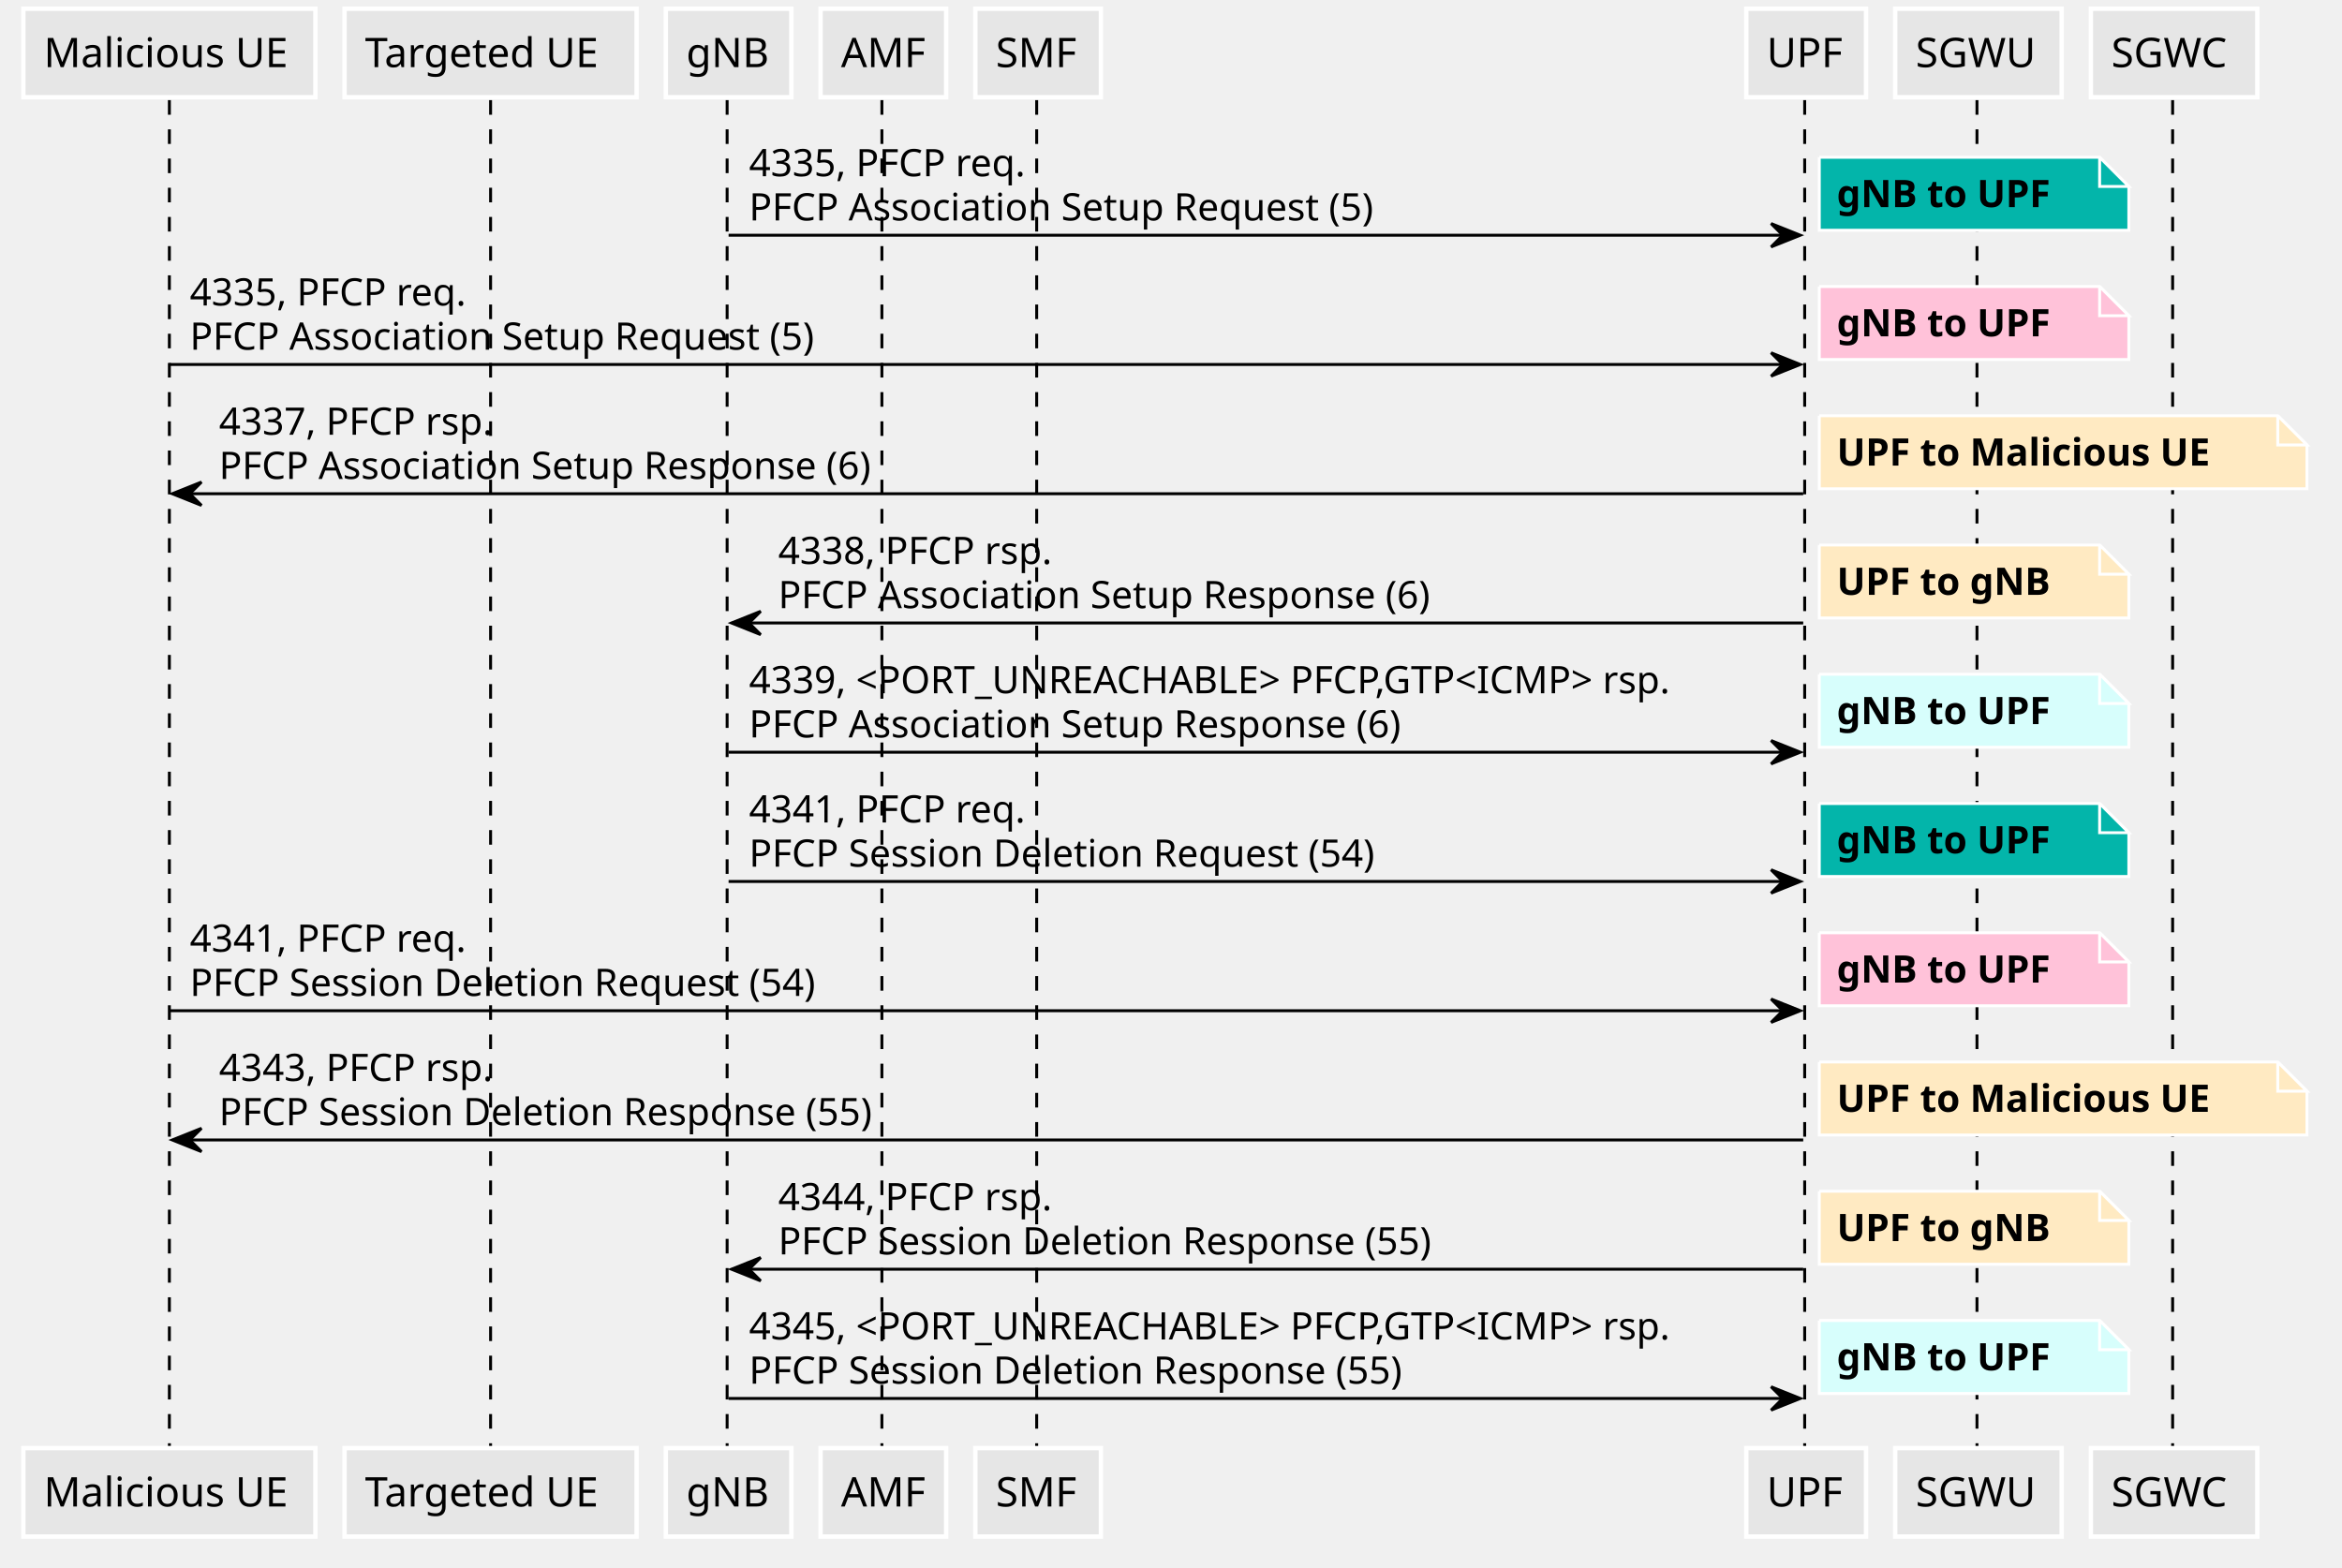
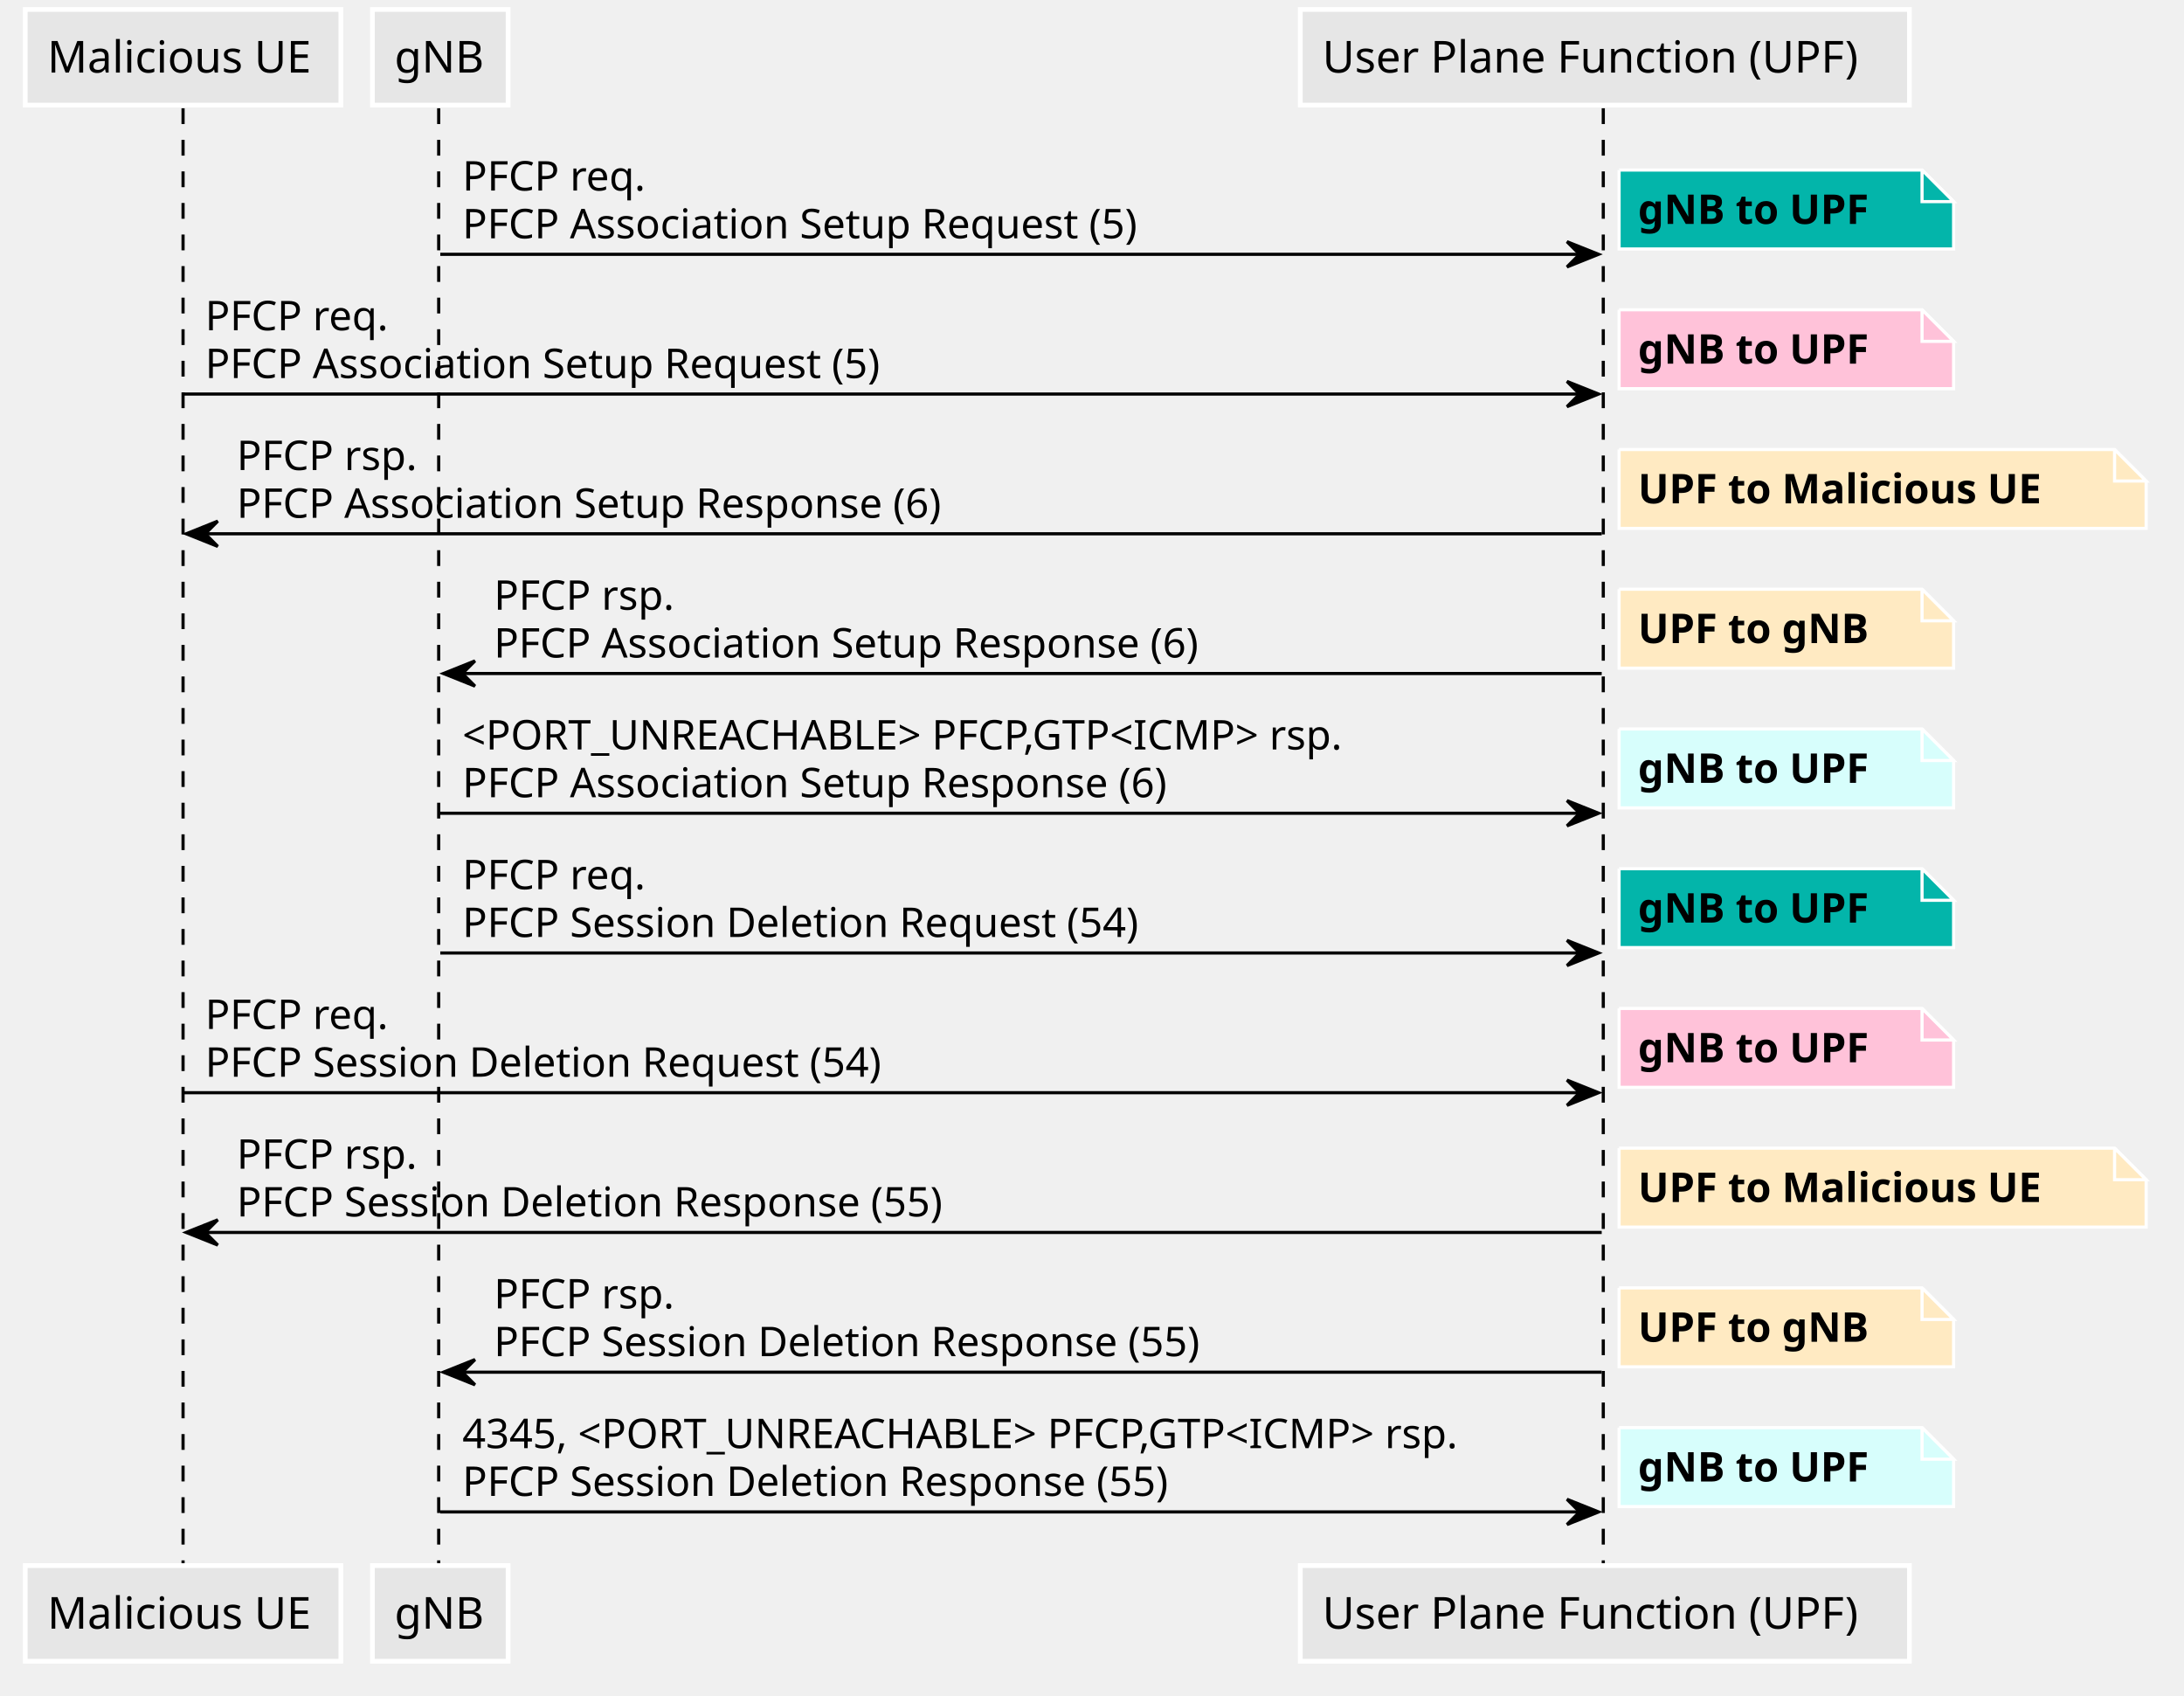
- <svg xmlns="http://www.w3.org/2000/svg" contentScriptType="application/ecmascript" contentStyleType="text/css" height="537px" preserveAspectRatio="none" style="width:802px;height:537px;" version="1.1" viewBox="0 0 802 537" width="802px" zoomAndPan="magnify">
+ <svg xmlns="http://www.w3.org/2000/svg" contentScriptType="application/ecmascript" contentStyleType="text/css" height="537px" preserveAspectRatio="none" style="width:692px;height:537px;" version="1.1" viewBox="0 0 692 537" width="692px" zoomAndPan="magnify">
  <defs />
  <g>
    <line style="stroke: #000000; stroke-width: 1.0; stroke-dasharray: 5.0,5.0;" x1="58" x2="58" y1="34.297" y2="496.953" />
-     <line style="stroke: #000000; stroke-width: 1.0; stroke-dasharray: 5.0,5.0;" x1="168" x2="168" y1="34.297" y2="496.953" />
-     <line style="stroke: #000000; stroke-width: 1.0; stroke-dasharray: 5.0,5.0;" x1="249" x2="249" y1="34.297" y2="496.953" />
-     <line style="stroke: #000000; stroke-width: 1.0; stroke-dasharray: 5.0,5.0;" x1="302" x2="302" y1="34.297" y2="496.953" />
-     <line style="stroke: #000000; stroke-width: 1.0; stroke-dasharray: 5.0,5.0;" x1="355" x2="355" y1="34.297" y2="496.953" />
-     <line style="stroke: #000000; stroke-width: 1.0; stroke-dasharray: 5.0,5.0;" x1="618" x2="618" y1="34.297" y2="496.953" />
-     <line style="stroke: #000000; stroke-width: 1.0; stroke-dasharray: 5.0,5.0;" x1="677" x2="677" y1="34.297" y2="496.953" />
-     <line style="stroke: #000000; stroke-width: 1.0; stroke-dasharray: 5.0,5.0;" x1="744" x2="744" y1="34.297" y2="496.953" />
+     <line style="stroke: #000000; stroke-width: 1.0; stroke-dasharray: 5.0,5.0;" x1="139" x2="139" y1="34.297" y2="496.953" />
+     <line style="stroke: #000000; stroke-width: 1.0; stroke-dasharray: 5.0,5.0;" x1="508" x2="508" y1="34.297" y2="496.953" />
    <rect fill="#E6E6E6" height="30.297" style="stroke: #FFFFFF; stroke-width: 1.5;" width="100" x="8" y="3" />
    <text fill="#000000" font-family="sans-serif" font-size="14" lengthAdjust="spacingAndGlyphs" textLength="86" x="15" y="22.995">Malicious UE</text>
    <rect fill="#E6E6E6" height="30.297" style="stroke: #FFFFFF; stroke-width: 1.5;" width="100" x="8" y="495.953" />
    <text fill="#000000" font-family="sans-serif" font-size="14" lengthAdjust="spacingAndGlyphs" textLength="86" x="15" y="515.948">Malicious UE</text>
-     <rect fill="#E6E6E6" height="30.297" style="stroke: #FFFFFF; stroke-width: 1.5;" width="100" x="118" y="3" />
-     <text fill="#000000" font-family="sans-serif" font-size="14" lengthAdjust="spacingAndGlyphs" textLength="86" x="125" y="22.995">Targeted UE</text>
-     <rect fill="#E6E6E6" height="30.297" style="stroke: #FFFFFF; stroke-width: 1.5;" width="100" x="118" y="495.953" />
-     <text fill="#000000" font-family="sans-serif" font-size="14" lengthAdjust="spacingAndGlyphs" textLength="86" x="125" y="515.948">Targeted UE</text>
-     <rect fill="#E6E6E6" height="30.297" style="stroke: #FFFFFF; stroke-width: 1.5;" width="43" x="228" y="3" />
-     <text fill="#000000" font-family="sans-serif" font-size="14" lengthAdjust="spacingAndGlyphs" textLength="29" x="235" y="22.995">gNB</text>
-     <rect fill="#E6E6E6" height="30.297" style="stroke: #FFFFFF; stroke-width: 1.5;" width="43" x="228" y="495.953" />
-     <text fill="#000000" font-family="sans-serif" font-size="14" lengthAdjust="spacingAndGlyphs" textLength="29" x="235" y="515.948">gNB</text>
-     <rect fill="#E6E6E6" height="30.297" style="stroke: #FFFFFF; stroke-width: 1.5;" width="43" x="281" y="3" />
-     <text fill="#000000" font-family="sans-serif" font-size="14" lengthAdjust="spacingAndGlyphs" textLength="29" x="288" y="22.995">AMF</text>
-     <rect fill="#E6E6E6" height="30.297" style="stroke: #FFFFFF; stroke-width: 1.5;" width="43" x="281" y="495.953" />
-     <text fill="#000000" font-family="sans-serif" font-size="14" lengthAdjust="spacingAndGlyphs" textLength="29" x="288" y="515.948">AMF</text>
-     <rect fill="#E6E6E6" height="30.297" style="stroke: #FFFFFF; stroke-width: 1.5;" width="43" x="334" y="3" />
-     <text fill="#000000" font-family="sans-serif" font-size="14" lengthAdjust="spacingAndGlyphs" textLength="29" x="341" y="22.995">SMF</text>
-     <rect fill="#E6E6E6" height="30.297" style="stroke: #FFFFFF; stroke-width: 1.5;" width="43" x="334" y="495.953" />
-     <text fill="#000000" font-family="sans-serif" font-size="14" lengthAdjust="spacingAndGlyphs" textLength="29" x="341" y="515.948">SMF</text>
-     <rect fill="#E6E6E6" height="30.297" style="stroke: #FFFFFF; stroke-width: 1.5;" width="41" x="598" y="3" />
-     <text fill="#000000" font-family="sans-serif" font-size="14" lengthAdjust="spacingAndGlyphs" textLength="27" x="605" y="22.995">UPF</text>
-     <rect fill="#E6E6E6" height="30.297" style="stroke: #FFFFFF; stroke-width: 1.5;" width="41" x="598" y="495.953" />
-     <text fill="#000000" font-family="sans-serif" font-size="14" lengthAdjust="spacingAndGlyphs" textLength="27" x="605" y="515.948">UPF</text>
-     <rect fill="#E6E6E6" height="30.297" style="stroke: #FFFFFF; stroke-width: 1.5;" width="57" x="649" y="3" />
-     <text fill="#000000" font-family="sans-serif" font-size="14" lengthAdjust="spacingAndGlyphs" textLength="43" x="656" y="22.995">SGWU</text>
-     <rect fill="#E6E6E6" height="30.297" style="stroke: #FFFFFF; stroke-width: 1.5;" width="57" x="649" y="495.953" />
-     <text fill="#000000" font-family="sans-serif" font-size="14" lengthAdjust="spacingAndGlyphs" textLength="43" x="656" y="515.948">SGWU</text>
-     <rect fill="#E6E6E6" height="30.297" style="stroke: #FFFFFF; stroke-width: 1.5;" width="57" x="716" y="3" />
-     <text fill="#000000" font-family="sans-serif" font-size="14" lengthAdjust="spacingAndGlyphs" textLength="43" x="723" y="22.995">SGWC</text>
-     <rect fill="#E6E6E6" height="30.297" style="stroke: #FFFFFF; stroke-width: 1.5;" width="57" x="716" y="495.953" />
-     <text fill="#000000" font-family="sans-serif" font-size="14" lengthAdjust="spacingAndGlyphs" textLength="43" x="723" y="515.948">SGWC</text>
-     <polygon fill="#000000" points="606.5,76.562,616.5,80.562,606.5,84.562,610.5,80.562" style="stroke: #000000; stroke-width: 1.0;" />
-     <line style="stroke: #000000; stroke-width: 1.0;" x1="249.5" x2="612.5" y1="80.562" y2="80.562" />
-     <text fill="#000000" font-family="sans-serif" font-size="13" lengthAdjust="spacingAndGlyphs" textLength="101" x="256.5" y="60.364">4335, PFCP req.</text>
-     <text fill="#000000" font-family="sans-serif" font-size="13" lengthAdjust="spacingAndGlyphs" textLength="229" x="256.5" y="75.497">PFCP Association Setup Request (5)</text>
-     <path d="M623,53.863 L623,78.863 L729,78.863 L729,63.863 L719,53.863 L623,53.863 " fill="#03B5AA" style="stroke: #FFFFFF; stroke-width: 1.0;" />
-     <path d="M719,53.863 L719,63.863 L729,63.863 L719,53.863 " fill="#03B5AA" style="stroke: #FFFFFF; stroke-width: 1.0;" />
-     <text fill="#000000" font-family="sans-serif" font-size="13" font-weight="bold" lengthAdjust="spacingAndGlyphs" textLength="85" x="629" y="70.93">gNB to UPF</text>
-     <polygon fill="#000000" points="606.5,120.828,616.5,124.828,606.5,128.828,610.5,124.828" style="stroke: #000000; stroke-width: 1.0;" />
-     <line style="stroke: #000000; stroke-width: 1.0;" x1="58" x2="612.5" y1="124.828" y2="124.828" />
-     <text fill="#000000" font-family="sans-serif" font-size="13" lengthAdjust="spacingAndGlyphs" textLength="101" x="65" y="104.629">4335, PFCP req.</text>
+     <rect fill="#E6E6E6" height="30.297" style="stroke: #FFFFFF; stroke-width: 1.5;" width="43" x="118" y="3" />
+     <text fill="#000000" font-family="sans-serif" font-size="14" lengthAdjust="spacingAndGlyphs" textLength="29" x="125" y="22.995">gNB</text>
+     <rect fill="#E6E6E6" height="30.297" style="stroke: #FFFFFF; stroke-width: 1.5;" width="43" x="118" y="495.953" />
+     <text fill="#000000" font-family="sans-serif" font-size="14" lengthAdjust="spacingAndGlyphs" textLength="29" x="125" y="515.948">gNB</text>
+     <rect fill="#E6E6E6" height="30.297" style="stroke: #FFFFFF; stroke-width: 1.5;" width="193" x="412" y="3" />
+     <text fill="#000000" font-family="sans-serif" font-size="14" lengthAdjust="spacingAndGlyphs" textLength="179" x="419" y="22.995">User Plane Function (UPF)</text>
+     <rect fill="#E6E6E6" height="30.297" style="stroke: #FFFFFF; stroke-width: 1.5;" width="193" x="412" y="495.953" />
+     <text fill="#000000" font-family="sans-serif" font-size="14" lengthAdjust="spacingAndGlyphs" textLength="179" x="419" y="515.948">User Plane Function (UPF)</text>
+     <polygon fill="#000000" points="496.5,76.562,506.5,80.562,496.5,84.562,500.5,80.562" style="stroke: #000000; stroke-width: 1.0;" />
+     <line style="stroke: #000000; stroke-width: 1.0;" x1="139.5" x2="502.5" y1="80.562" y2="80.562" />
+     <text fill="#000000" font-family="sans-serif" font-size="13" lengthAdjust="spacingAndGlyphs" textLength="61" x="146.5" y="60.364">PFCP req.</text>
+     <text fill="#000000" font-family="sans-serif" font-size="13" lengthAdjust="spacingAndGlyphs" textLength="229" x="146.5" y="75.497">PFCP Association Setup Request (5)</text>
+     <path d="M513,53.863 L513,78.863 L619,78.863 L619,63.863 L609,53.863 L513,53.863 " fill="#03B5AA" style="stroke: #FFFFFF; stroke-width: 1.0;" />
+     <path d="M609,53.863 L609,63.863 L619,63.863 L609,53.863 " fill="#03B5AA" style="stroke: #FFFFFF; stroke-width: 1.0;" />
+     <text fill="#000000" font-family="sans-serif" font-size="13" font-weight="bold" lengthAdjust="spacingAndGlyphs" textLength="85" x="519" y="70.93">gNB to UPF</text>
+     <polygon fill="#000000" points="496.5,120.828,506.5,124.828,496.5,128.828,500.5,124.828" style="stroke: #000000; stroke-width: 1.0;" />
+     <line style="stroke: #000000; stroke-width: 1.0;" x1="58" x2="502.5" y1="124.828" y2="124.828" />
+     <text fill="#000000" font-family="sans-serif" font-size="13" lengthAdjust="spacingAndGlyphs" textLength="61" x="65" y="104.629">PFCP req.</text>
    <text fill="#000000" font-family="sans-serif" font-size="13" lengthAdjust="spacingAndGlyphs" textLength="229" x="65" y="119.762">PFCP Association Setup Request (5)</text>
-     <path d="M623,98.129 L623,123.129 L729,123.129 L729,108.129 L719,98.129 L623,98.129 " fill="#FFC2D9" style="stroke: #FFFFFF; stroke-width: 1.0;" />
-     <path d="M719,98.129 L719,108.129 L729,108.129 L719,98.129 " fill="#FFC2D9" style="stroke: #FFFFFF; stroke-width: 1.0;" />
-     <text fill="#000000" font-family="sans-serif" font-size="13" font-weight="bold" lengthAdjust="spacingAndGlyphs" textLength="85" x="629" y="115.196">gNB to UPF</text>
+     <path d="M513,98.129 L513,123.129 L619,123.129 L619,108.129 L609,98.129 L513,98.129 " fill="#FFC2D9" style="stroke: #FFFFFF; stroke-width: 1.0;" />
+     <path d="M609,98.129 L609,108.129 L619,108.129 L609,98.129 " fill="#FFC2D9" style="stroke: #FFFFFF; stroke-width: 1.0;" />
+     <text fill="#000000" font-family="sans-serif" font-size="13" font-weight="bold" lengthAdjust="spacingAndGlyphs" textLength="85" x="519" y="115.196">gNB to UPF</text>
    <polygon fill="#000000" points="69,165.094,59,169.094,69,173.094,65,169.094" style="stroke: #000000; stroke-width: 1.0;" />
-     <line style="stroke: #000000; stroke-width: 1.0;" x1="63" x2="617.5" y1="169.094" y2="169.094" />
-     <text fill="#000000" font-family="sans-serif" font-size="13" lengthAdjust="spacingAndGlyphs" textLength="100" x="75" y="148.895">4337, PFCP rsp.</text>
+     <line style="stroke: #000000; stroke-width: 1.0;" x1="63" x2="507.5" y1="169.094" y2="169.094" />
+     <text fill="#000000" font-family="sans-serif" font-size="13" lengthAdjust="spacingAndGlyphs" textLength="60" x="75" y="148.895">PFCP rsp.</text>
    <text fill="#000000" font-family="sans-serif" font-size="13" lengthAdjust="spacingAndGlyphs" textLength="239" x="75" y="164.028">PFCP Association Setup Response (6)</text>
-     <path d="M623,142.394 L623,167.394 L790,167.394 L790,152.394 L780,142.394 L623,142.394 " fill="#FFEAC2" style="stroke: #FFFFFF; stroke-width: 1.0;" />
-     <path d="M780,142.394 L780,152.394 L790,152.394 L780,142.394 " fill="#FFEAC2" style="stroke: #FFFFFF; stroke-width: 1.0;" />
-     <text fill="#000000" font-family="sans-serif" font-size="13" font-weight="bold" lengthAdjust="spacingAndGlyphs" textLength="146" x="629" y="159.461">UPF to Malicious UE</text>
-     <polygon fill="#000000" points="260.5,209.359,250.5,213.359,260.5,217.359,256.5,213.359" style="stroke: #000000; stroke-width: 1.0;" />
-     <line style="stroke: #000000; stroke-width: 1.0;" x1="254.5" x2="617.5" y1="213.359" y2="213.359" />
-     <text fill="#000000" font-family="sans-serif" font-size="13" lengthAdjust="spacingAndGlyphs" textLength="100" x="266.5" y="193.161">4338, PFCP rsp.</text>
-     <text fill="#000000" font-family="sans-serif" font-size="13" lengthAdjust="spacingAndGlyphs" textLength="239" x="266.5" y="208.293">PFCP Association Setup Response (6)</text>
-     <path d="M623,186.66 L623,211.66 L729,211.66 L729,196.66 L719,186.66 L623,186.66 " fill="#FFEAC2" style="stroke: #FFFFFF; stroke-width: 1.0;" />
-     <path d="M719,186.66 L719,196.66 L729,196.66 L719,186.66 " fill="#FFEAC2" style="stroke: #FFFFFF; stroke-width: 1.0;" />
-     <text fill="#000000" font-family="sans-serif" font-size="13" font-weight="bold" lengthAdjust="spacingAndGlyphs" textLength="85" x="629" y="203.727">UPF to gNB</text>
-     <polygon fill="#000000" points="606.5,253.625,616.5,257.625,606.5,261.625,610.5,257.625" style="stroke: #000000; stroke-width: 1.0;" />
-     <line style="stroke: #000000; stroke-width: 1.0;" x1="249.5" x2="612.5" y1="257.625" y2="257.625" />
-     <text fill="#000000" font-family="sans-serif" font-size="13" lengthAdjust="spacingAndGlyphs" textLength="345" x="256.5" y="237.426">4339, &lt;PORT_UNREACHABLE&gt; PFCP,GTP&lt;ICMP&gt; rsp.</text>
-     <text fill="#000000" font-family="sans-serif" font-size="13" lengthAdjust="spacingAndGlyphs" textLength="239" x="256.5" y="252.559">PFCP Association Setup Response (6)</text>
-     <path d="M623,230.926 L623,255.926 L729,255.926 L729,240.926 L719,230.926 L623,230.926 " fill="#D7FEFC" style="stroke: #FFFFFF; stroke-width: 1.0;" />
-     <path d="M719,230.926 L719,240.926 L729,240.926 L719,230.926 " fill="#D7FEFC" style="stroke: #FFFFFF; stroke-width: 1.0;" />
-     <text fill="#000000" font-family="sans-serif" font-size="13" font-weight="bold" lengthAdjust="spacingAndGlyphs" textLength="85" x="629" y="247.993">gNB to UPF</text>
-     <polygon fill="#000000" points="606.5,297.891,616.5,301.891,606.5,305.891,610.5,301.891" style="stroke: #000000; stroke-width: 1.0;" />
-     <line style="stroke: #000000; stroke-width: 1.0;" x1="249.5" x2="612.5" y1="301.891" y2="301.891" />
-     <text fill="#000000" font-family="sans-serif" font-size="13" lengthAdjust="spacingAndGlyphs" textLength="101" x="256.5" y="281.692">4341, PFCP req.</text>
-     <text fill="#000000" font-family="sans-serif" font-size="13" lengthAdjust="spacingAndGlyphs" textLength="229" x="256.5" y="296.825">PFCP Session Deletion Request (54)</text>
-     <path d="M623,275.191 L623,300.191 L729,300.191 L729,285.191 L719,275.191 L623,275.191 " fill="#03B5AA" style="stroke: #FFFFFF; stroke-width: 1.0;" />
-     <path d="M719,275.191 L719,285.191 L729,285.191 L719,275.191 " fill="#03B5AA" style="stroke: #FFFFFF; stroke-width: 1.0;" />
-     <text fill="#000000" font-family="sans-serif" font-size="13" font-weight="bold" lengthAdjust="spacingAndGlyphs" textLength="85" x="629" y="292.258">gNB to UPF</text>
-     <polygon fill="#000000" points="606.5,342.156,616.5,346.156,606.5,350.156,610.5,346.156" style="stroke: #000000; stroke-width: 1.0;" />
-     <line style="stroke: #000000; stroke-width: 1.0;" x1="58" x2="612.5" y1="346.156" y2="346.156" />
-     <text fill="#000000" font-family="sans-serif" font-size="13" lengthAdjust="spacingAndGlyphs" textLength="101" x="65" y="325.957">4341, PFCP req.</text>
+     <path d="M513,142.394 L513,167.394 L680,167.394 L680,152.394 L670,142.394 L513,142.394 " fill="#FFEAC2" style="stroke: #FFFFFF; stroke-width: 1.0;" />
+     <path d="M670,142.394 L670,152.394 L680,152.394 L670,142.394 " fill="#FFEAC2" style="stroke: #FFFFFF; stroke-width: 1.0;" />
+     <text fill="#000000" font-family="sans-serif" font-size="13" font-weight="bold" lengthAdjust="spacingAndGlyphs" textLength="146" x="519" y="159.461">UPF to Malicious UE</text>
+     <polygon fill="#000000" points="150.5,209.359,140.5,213.359,150.5,217.359,146.5,213.359" style="stroke: #000000; stroke-width: 1.0;" />
+     <line style="stroke: #000000; stroke-width: 1.0;" x1="144.5" x2="507.5" y1="213.359" y2="213.359" />
+     <text fill="#000000" font-family="sans-serif" font-size="13" lengthAdjust="spacingAndGlyphs" textLength="60" x="156.5" y="193.161">PFCP rsp.</text>
+     <text fill="#000000" font-family="sans-serif" font-size="13" lengthAdjust="spacingAndGlyphs" textLength="239" x="156.5" y="208.293">PFCP Association Setup Response (6)</text>
+     <path d="M513,186.66 L513,211.66 L619,211.66 L619,196.66 L609,186.66 L513,186.66 " fill="#FFEAC2" style="stroke: #FFFFFF; stroke-width: 1.0;" />
+     <path d="M609,186.66 L609,196.66 L619,196.66 L609,186.66 " fill="#FFEAC2" style="stroke: #FFFFFF; stroke-width: 1.0;" />
+     <text fill="#000000" font-family="sans-serif" font-size="13" font-weight="bold" lengthAdjust="spacingAndGlyphs" textLength="85" x="519" y="203.727">UPF to gNB</text>
+     <polygon fill="#000000" points="496.5,253.625,506.5,257.625,496.5,261.625,500.5,257.625" style="stroke: #000000; stroke-width: 1.0;" />
+     <line style="stroke: #000000; stroke-width: 1.0;" x1="139.5" x2="502.5" y1="257.625" y2="257.625" />
+     <text fill="#000000" font-family="sans-serif" font-size="13" lengthAdjust="spacingAndGlyphs" textLength="305" x="146.5" y="237.426">&lt;PORT_UNREACHABLE&gt; PFCP,GTP&lt;ICMP&gt; rsp.</text>
+     <text fill="#000000" font-family="sans-serif" font-size="13" lengthAdjust="spacingAndGlyphs" textLength="239" x="146.5" y="252.559">PFCP Association Setup Response (6)</text>
+     <path d="M513,230.926 L513,255.926 L619,255.926 L619,240.926 L609,230.926 L513,230.926 " fill="#D7FEFC" style="stroke: #FFFFFF; stroke-width: 1.0;" />
+     <path d="M609,230.926 L609,240.926 L619,240.926 L609,230.926 " fill="#D7FEFC" style="stroke: #FFFFFF; stroke-width: 1.0;" />
+     <text fill="#000000" font-family="sans-serif" font-size="13" font-weight="bold" lengthAdjust="spacingAndGlyphs" textLength="85" x="519" y="247.993">gNB to UPF</text>
+     <polygon fill="#000000" points="496.5,297.891,506.5,301.891,496.5,305.891,500.5,301.891" style="stroke: #000000; stroke-width: 1.0;" />
+     <line style="stroke: #000000; stroke-width: 1.0;" x1="139.5" x2="502.5" y1="301.891" y2="301.891" />
+     <text fill="#000000" font-family="sans-serif" font-size="13" lengthAdjust="spacingAndGlyphs" textLength="61" x="146.5" y="281.692">PFCP req.</text>
+     <text fill="#000000" font-family="sans-serif" font-size="13" lengthAdjust="spacingAndGlyphs" textLength="229" x="146.5" y="296.825">PFCP Session Deletion Request (54)</text>
+     <path d="M513,275.191 L513,300.191 L619,300.191 L619,285.191 L609,275.191 L513,275.191 " fill="#03B5AA" style="stroke: #FFFFFF; stroke-width: 1.0;" />
+     <path d="M609,275.191 L609,285.191 L619,285.191 L609,275.191 " fill="#03B5AA" style="stroke: #FFFFFF; stroke-width: 1.0;" />
+     <text fill="#000000" font-family="sans-serif" font-size="13" font-weight="bold" lengthAdjust="spacingAndGlyphs" textLength="85" x="519" y="292.258">gNB to UPF</text>
+     <polygon fill="#000000" points="496.5,342.156,506.5,346.156,496.5,350.156,500.5,346.156" style="stroke: #000000; stroke-width: 1.0;" />
+     <line style="stroke: #000000; stroke-width: 1.0;" x1="58" x2="502.5" y1="346.156" y2="346.156" />
+     <text fill="#000000" font-family="sans-serif" font-size="13" lengthAdjust="spacingAndGlyphs" textLength="61" x="65" y="325.957">PFCP req.</text>
    <text fill="#000000" font-family="sans-serif" font-size="13" lengthAdjust="spacingAndGlyphs" textLength="229" x="65" y="341.09">PFCP Session Deletion Request (54)</text>
-     <path d="M623,319.457 L623,344.457 L729,344.457 L729,329.457 L719,319.457 L623,319.457 " fill="#FFC2D9" style="stroke: #FFFFFF; stroke-width: 1.0;" />
-     <path d="M719,319.457 L719,329.457 L729,329.457 L719,319.457 " fill="#FFC2D9" style="stroke: #FFFFFF; stroke-width: 1.0;" />
-     <text fill="#000000" font-family="sans-serif" font-size="13" font-weight="bold" lengthAdjust="spacingAndGlyphs" textLength="85" x="629" y="336.524">gNB to UPF</text>
+     <path d="M513,319.457 L513,344.457 L619,344.457 L619,329.457 L609,319.457 L513,319.457 " fill="#FFC2D9" style="stroke: #FFFFFF; stroke-width: 1.0;" />
+     <path d="M609,319.457 L609,329.457 L619,329.457 L609,319.457 " fill="#FFC2D9" style="stroke: #FFFFFF; stroke-width: 1.0;" />
+     <text fill="#000000" font-family="sans-serif" font-size="13" font-weight="bold" lengthAdjust="spacingAndGlyphs" textLength="85" x="519" y="336.524">gNB to UPF</text>
    <polygon fill="#000000" points="69,386.422,59,390.422,69,394.422,65,390.422" style="stroke: #000000; stroke-width: 1.0;" />
-     <line style="stroke: #000000; stroke-width: 1.0;" x1="63" x2="617.5" y1="390.422" y2="390.422" />
-     <text fill="#000000" font-family="sans-serif" font-size="13" lengthAdjust="spacingAndGlyphs" textLength="100" x="75" y="370.223">4343, PFCP rsp.</text>
+     <line style="stroke: #000000; stroke-width: 1.0;" x1="63" x2="507.5" y1="390.422" y2="390.422" />
+     <text fill="#000000" font-family="sans-serif" font-size="13" lengthAdjust="spacingAndGlyphs" textLength="60" x="75" y="370.223">PFCP rsp.</text>
    <text fill="#000000" font-family="sans-serif" font-size="13" lengthAdjust="spacingAndGlyphs" textLength="239" x="75" y="385.356">PFCP Session Deletion Response (55)</text>
-     <path d="M623,363.723 L623,388.723 L790,388.723 L790,373.723 L780,363.723 L623,363.723 " fill="#FFEAC2" style="stroke: #FFFFFF; stroke-width: 1.0;" />
-     <path d="M780,363.723 L780,373.723 L790,373.723 L780,363.723 " fill="#FFEAC2" style="stroke: #FFFFFF; stroke-width: 1.0;" />
-     <text fill="#000000" font-family="sans-serif" font-size="13" font-weight="bold" lengthAdjust="spacingAndGlyphs" textLength="146" x="629" y="380.79">UPF to Malicious UE</text>
-     <polygon fill="#000000" points="260.5,430.688,250.5,434.688,260.5,438.688,256.5,434.688" style="stroke: #000000; stroke-width: 1.0;" />
-     <line style="stroke: #000000; stroke-width: 1.0;" x1="254.5" x2="617.5" y1="434.688" y2="434.688" />
-     <text fill="#000000" font-family="sans-serif" font-size="13" lengthAdjust="spacingAndGlyphs" textLength="100" x="266.5" y="414.489">4344, PFCP rsp.</text>
-     <text fill="#000000" font-family="sans-serif" font-size="13" lengthAdjust="spacingAndGlyphs" textLength="239" x="266.5" y="429.622">PFCP Session Deletion Response (55)</text>
-     <path d="M623,407.988 L623,432.988 L729,432.988 L729,417.988 L719,407.988 L623,407.988 " fill="#FFEAC2" style="stroke: #FFFFFF; stroke-width: 1.0;" />
-     <path d="M719,407.988 L719,417.988 L729,417.988 L719,407.988 " fill="#FFEAC2" style="stroke: #FFFFFF; stroke-width: 1.0;" />
-     <text fill="#000000" font-family="sans-serif" font-size="13" font-weight="bold" lengthAdjust="spacingAndGlyphs" textLength="85" x="629" y="425.055">UPF to gNB</text>
-     <polygon fill="#000000" points="606.5,474.953,616.5,478.953,606.5,482.953,610.5,478.953" style="stroke: #000000; stroke-width: 1.0;" />
-     <line style="stroke: #000000; stroke-width: 1.0;" x1="249.5" x2="612.5" y1="478.953" y2="478.953" />
-     <text fill="#000000" font-family="sans-serif" font-size="13" lengthAdjust="spacingAndGlyphs" textLength="345" x="256.5" y="458.754">4345, &lt;PORT_UNREACHABLE&gt; PFCP,GTP&lt;ICMP&gt; rsp.</text>
-     <text fill="#000000" font-family="sans-serif" font-size="13" lengthAdjust="spacingAndGlyphs" textLength="239" x="256.5" y="473.887">PFCP Session Deletion Response (55)</text>
-     <path d="M623,452.254 L623,477.254 L729,477.254 L729,462.254 L719,452.254 L623,452.254 " fill="#D7FEFC" style="stroke: #FFFFFF; stroke-width: 1.0;" />
-     <path d="M719,452.254 L719,462.254 L729,462.254 L719,452.254 " fill="#D7FEFC" style="stroke: #FFFFFF; stroke-width: 1.0;" />
-     <text fill="#000000" font-family="sans-serif" font-size="13" font-weight="bold" lengthAdjust="spacingAndGlyphs" textLength="85" x="629" y="469.321">gNB to UPF</text>
+     <path d="M513,363.723 L513,388.723 L680,388.723 L680,373.723 L670,363.723 L513,363.723 " fill="#FFEAC2" style="stroke: #FFFFFF; stroke-width: 1.0;" />
+     <path d="M670,363.723 L670,373.723 L680,373.723 L670,363.723 " fill="#FFEAC2" style="stroke: #FFFFFF; stroke-width: 1.0;" />
+     <text fill="#000000" font-family="sans-serif" font-size="13" font-weight="bold" lengthAdjust="spacingAndGlyphs" textLength="146" x="519" y="380.79">UPF to Malicious UE</text>
+     <polygon fill="#000000" points="150.5,430.688,140.5,434.688,150.5,438.688,146.5,434.688" style="stroke: #000000; stroke-width: 1.0;" />
+     <line style="stroke: #000000; stroke-width: 1.0;" x1="144.5" x2="507.5" y1="434.688" y2="434.688" />
+     <text fill="#000000" font-family="sans-serif" font-size="13" lengthAdjust="spacingAndGlyphs" textLength="60" x="156.5" y="414.489">PFCP rsp.</text>
+     <text fill="#000000" font-family="sans-serif" font-size="13" lengthAdjust="spacingAndGlyphs" textLength="239" x="156.5" y="429.622">PFCP Session Deletion Response (55)</text>
+     <path d="M513,407.988 L513,432.988 L619,432.988 L619,417.988 L609,407.988 L513,407.988 " fill="#FFEAC2" style="stroke: #FFFFFF; stroke-width: 1.0;" />
+     <path d="M609,407.988 L609,417.988 L619,417.988 L609,407.988 " fill="#FFEAC2" style="stroke: #FFFFFF; stroke-width: 1.0;" />
+     <text fill="#000000" font-family="sans-serif" font-size="13" font-weight="bold" lengthAdjust="spacingAndGlyphs" textLength="85" x="519" y="425.055">UPF to gNB</text>
+     <polygon fill="#000000" points="496.5,474.953,506.5,478.953,496.5,482.953,500.5,478.953" style="stroke: #000000; stroke-width: 1.0;" />
+     <line style="stroke: #000000; stroke-width: 1.0;" x1="139.5" x2="502.5" y1="478.953" y2="478.953" />
+     <text fill="#000000" font-family="sans-serif" font-size="13" lengthAdjust="spacingAndGlyphs" textLength="345" x="146.5" y="458.754">4345, &lt;PORT_UNREACHABLE&gt; PFCP,GTP&lt;ICMP&gt; rsp.</text>
+     <text fill="#000000" font-family="sans-serif" font-size="13" lengthAdjust="spacingAndGlyphs" textLength="239" x="146.5" y="473.887">PFCP Session Deletion Response (55)</text>
+     <path d="M513,452.254 L513,477.254 L619,477.254 L619,462.254 L609,452.254 L513,452.254 " fill="#D7FEFC" style="stroke: #FFFFFF; stroke-width: 1.0;" />
+     <path d="M609,452.254 L609,462.254 L619,462.254 L609,452.254 " fill="#D7FEFC" style="stroke: #FFFFFF; stroke-width: 1.0;" />
+     <text fill="#000000" font-family="sans-serif" font-size="13" font-weight="bold" lengthAdjust="spacingAndGlyphs" textLength="85" x="519" y="469.321">gNB to UPF</text>
  </g>
</svg>
